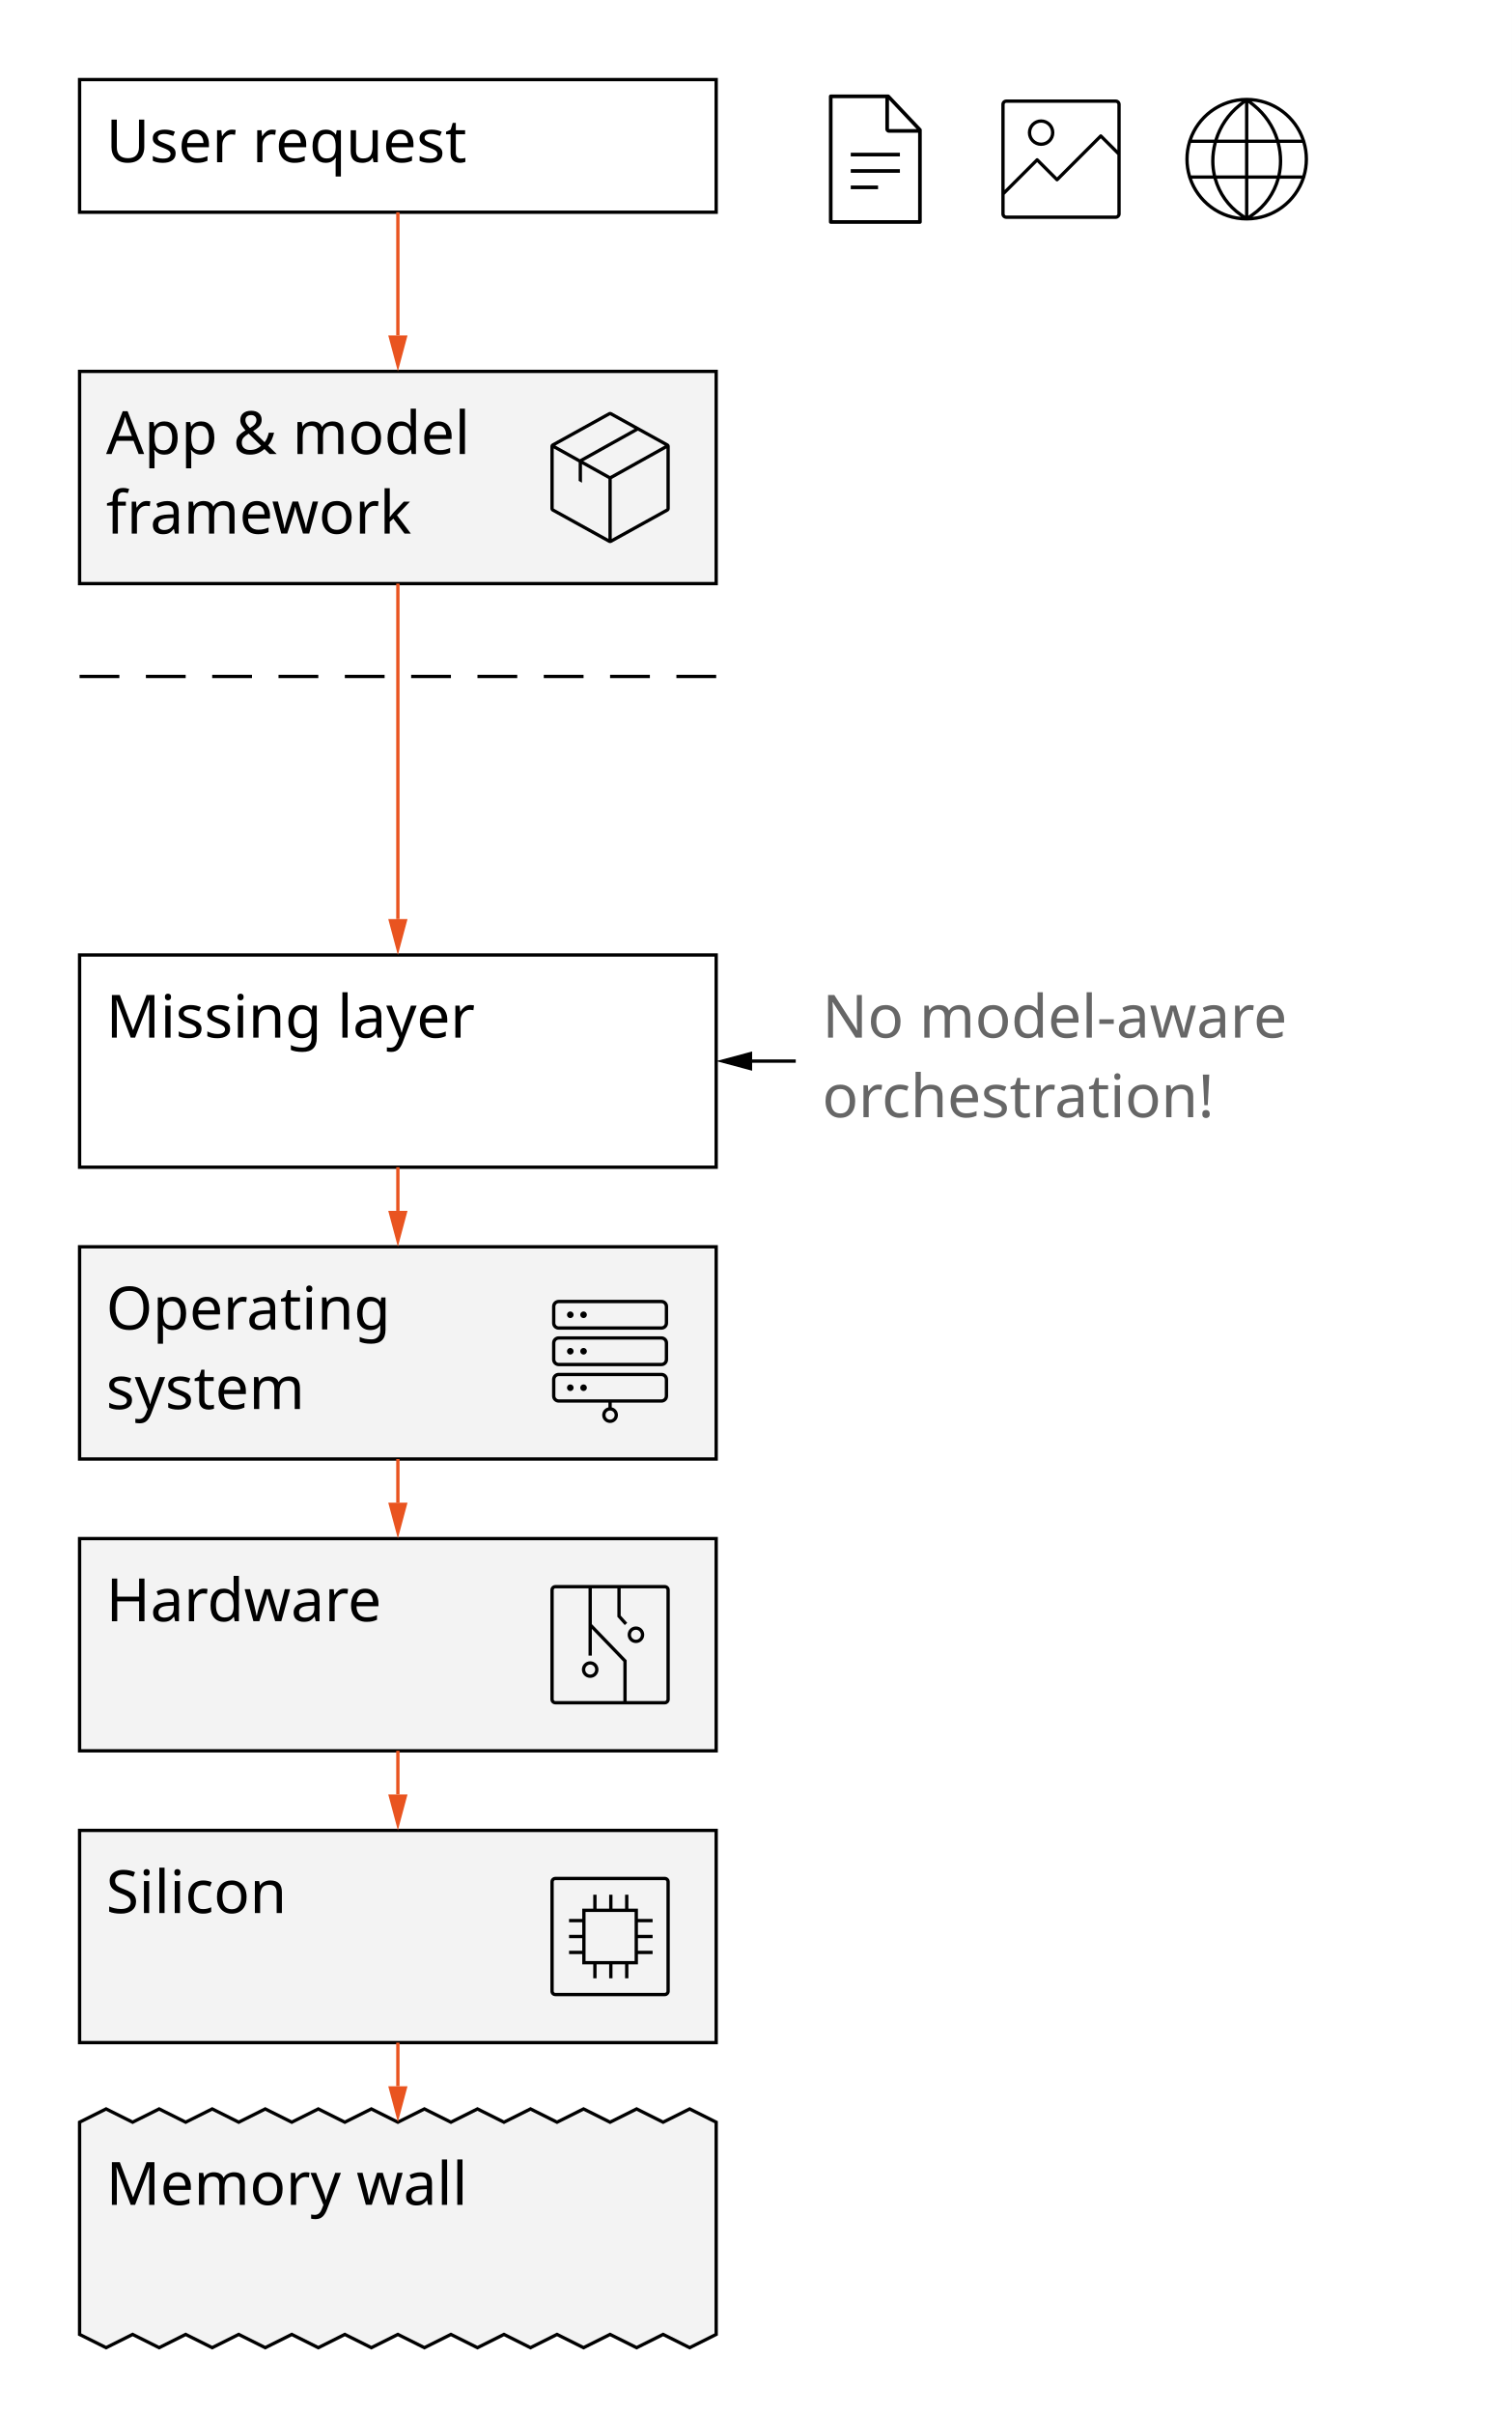
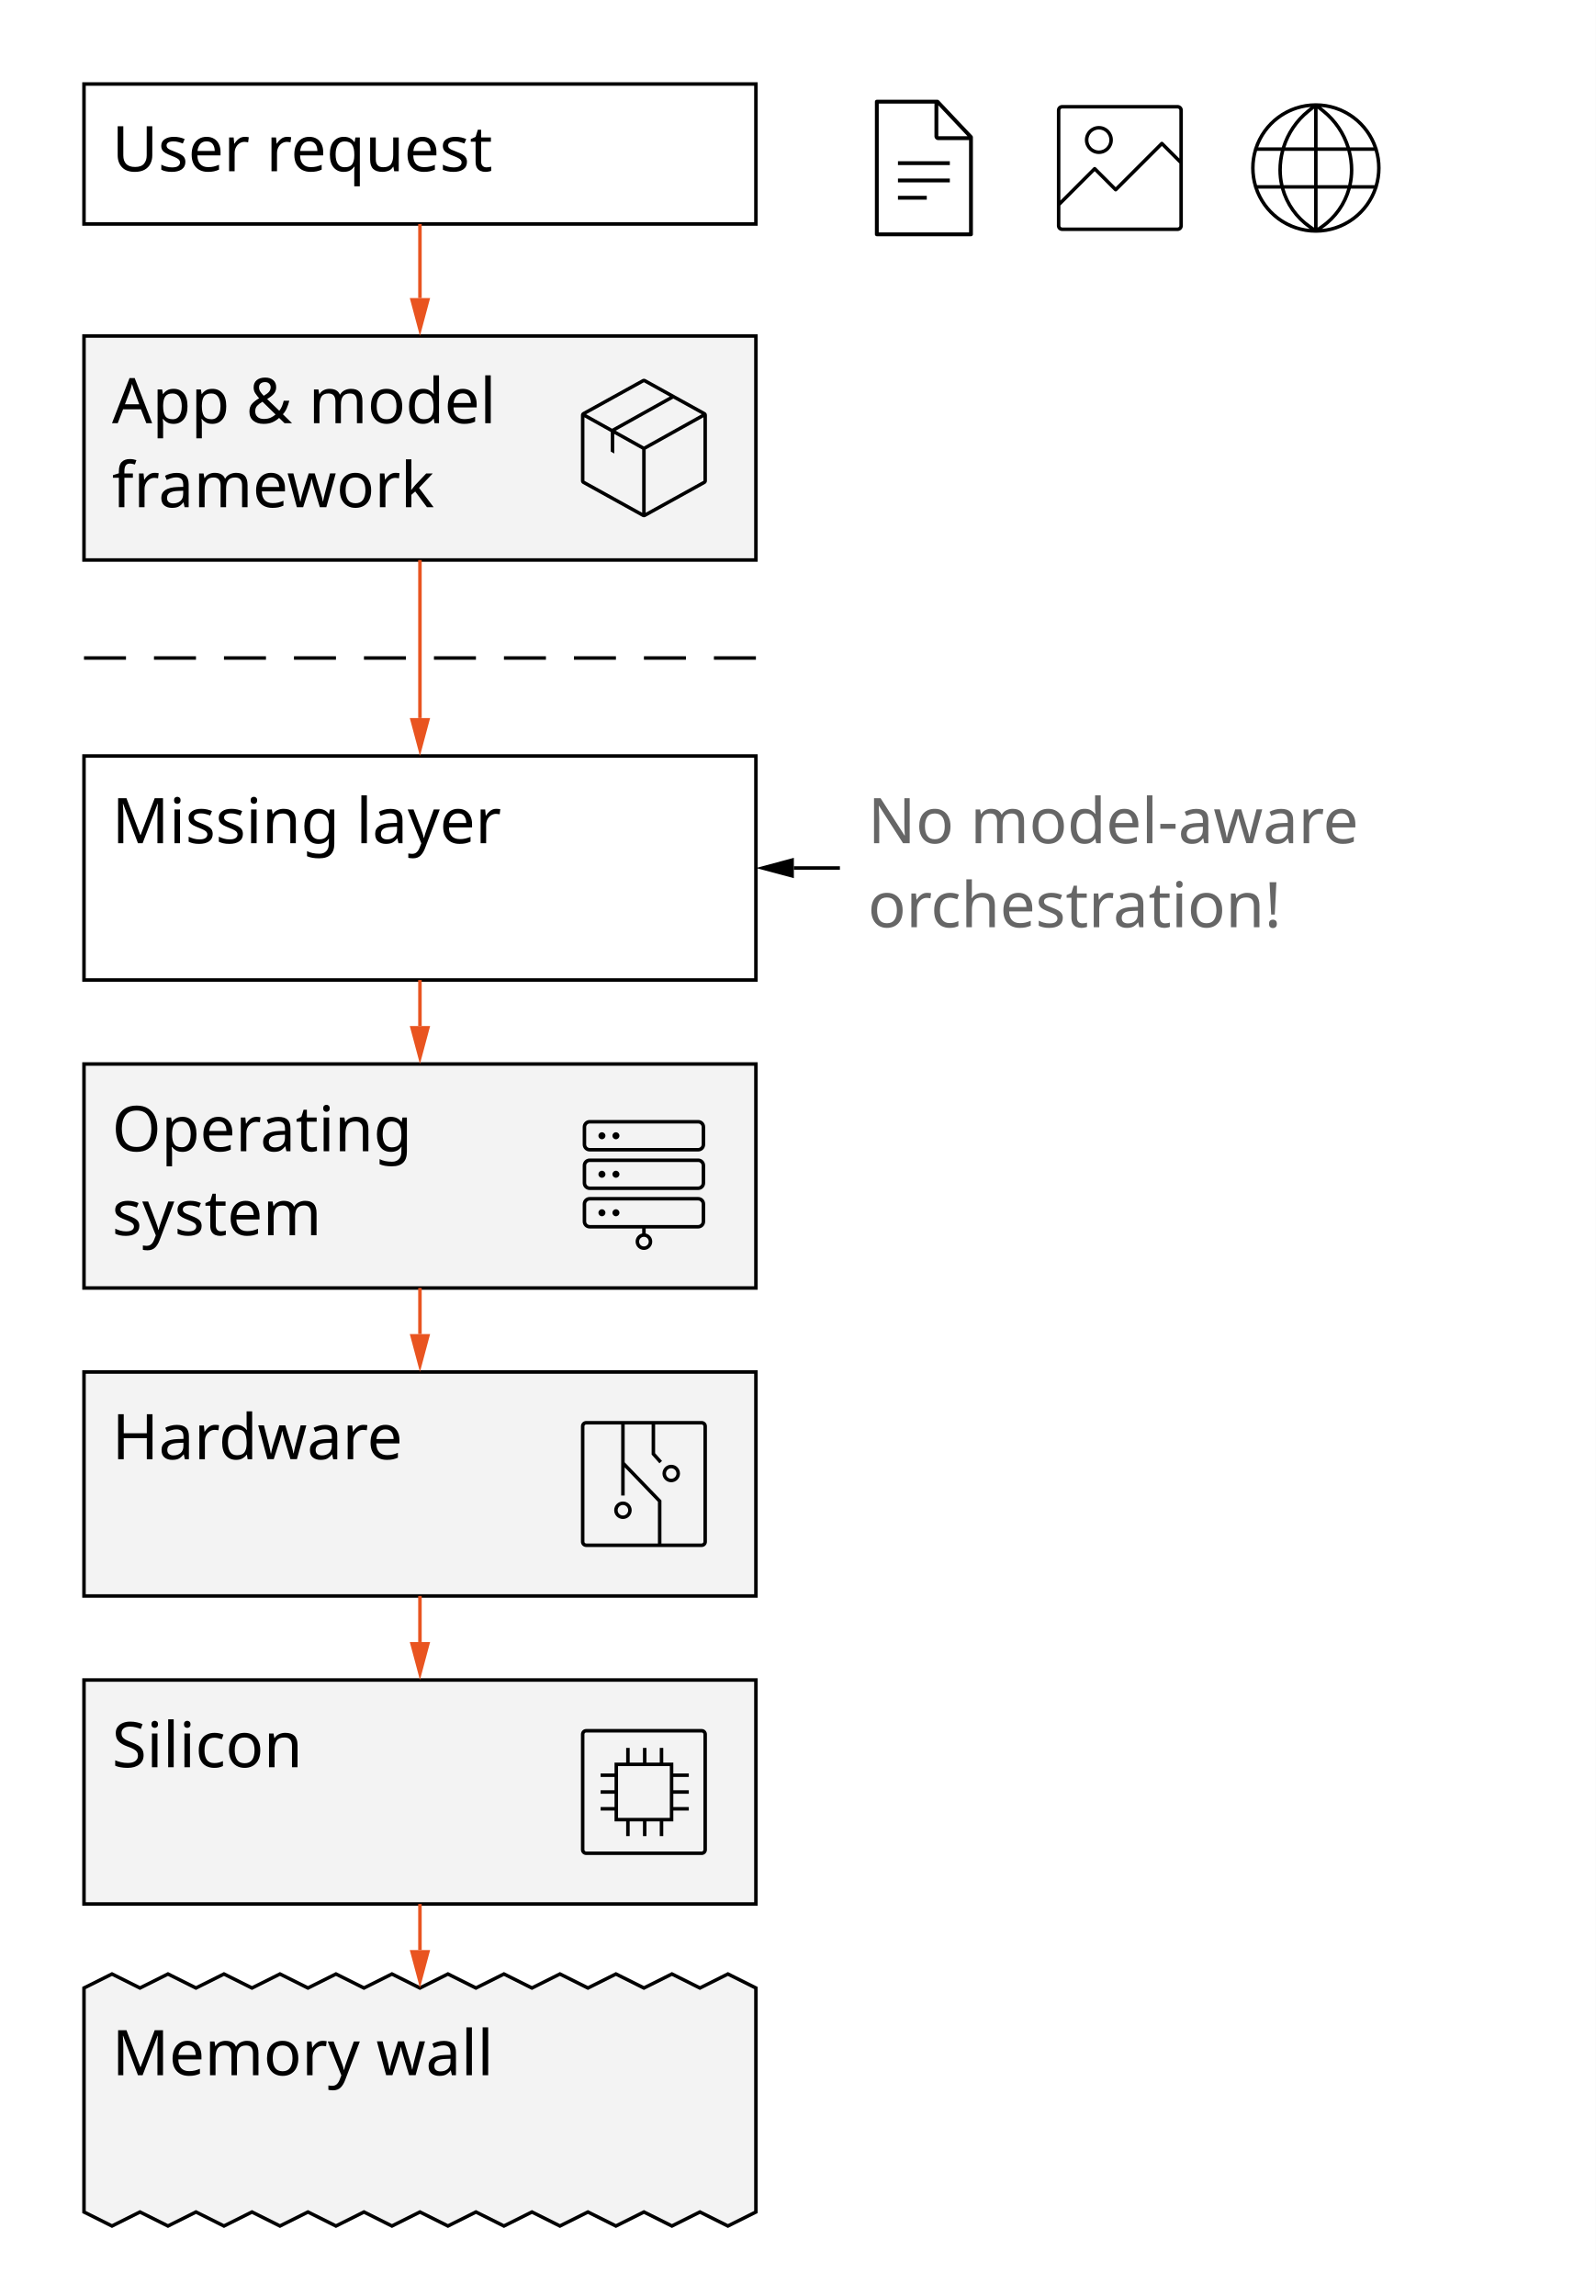
- <svg xmlns="http://www.w3.org/2000/svg" width="456" height="728" viewBox="0 0 456 728" xml:space="preserve">
-   <rect width="456" height="728" fill="#FFFFFF" />
+ <svg xmlns="http://www.w3.org/2000/svg" width="456" height="656" viewBox="0 0 456 656" xml:space="preserve">
+   <rect width="456" height="656" fill="#FFFFFF" />
  <g data-component-id="user">
    <rect x="24" y="24" width="192" height="40" fill="#FFFFFF" stroke="#000000" stroke-width="1" stroke-miterlimit="10" />
    <text font-family="Ubuntu Sans">
      <tspan x="32" y="48.92" font-size="18" font-weight="400" fill="#000000">User request</tspan>
    </text>
  </g>
  <g data-component-id="requests">
    <g class="dg-icon" transform="translate(240 24)">
      <path d="M24.823 33.049H16.588V31.951H24.823V33.049Z" fill="#000000" />
      <path d="M31.411 28.107H16.588V27.01H31.411V28.107Z" fill="#000000" />
      <path d="M31.411 23.166H16.588V22.068H31.411V23.166Z" fill="#000000" />
      <path fill-rule="evenodd" clip-rule="evenodd" d="M27.881 4.5C28.032 4.5 28.177 4.562 28.28 4.672L37.85 14.795C37.946 14.897 38 15.032 38 15.172V42.951L37.989 43.062C37.945 43.276 37.776 43.445 37.562 43.489L37.451 43.5H10.549C10.284 43.5 10.062 43.312 10.011 43.062L10 42.951V5.049C10 4.746 10.246 4.5 10.549 4.5H27.881ZM11.098 42.402H36.902V16.029H28.117C27.511 16.029 27.02 15.537 27.02 14.931V5.598H11.098V42.402ZM28.117 14.931H36.467L28.117 6.098V14.931Z" fill="#000000" />
    </g>
    <g class="dg-icon" transform="translate(296 24)">
      <path fill-rule="evenodd" clip-rule="evenodd" d="M40.653 6.008C41.41 6.085 42 6.723 42 7.5V40.5L41.992 40.653C41.92 41.359 41.359 41.92 40.653 41.992L40.5 42H7.5C6.723 42 6.085 41.41 6.008 40.653L6 40.5V7.5C6 6.672 6.672 6 7.5 6H40.5L40.653 6.008ZM23.153 30.554C22.958 30.749 22.642 30.749 22.446 30.554L16.8 24.907L7 34.707V40.5C7 40.776 7.224 41 7.5 41H40.5C40.776 41 41 40.776 41 40.5V22.707L36 17.707L23.153 30.554ZM7.5 7C7.224 7 7 7.224 7 7.5V33.293L16.446 23.847L16.524 23.782C16.718 23.654 16.982 23.676 17.153 23.847L22.8 29.493L35.647 16.646L35.725 16.582C35.919 16.454 36.183 16.476 36.353 16.646L41 21.293V7.5C41 7.224 40.776 7 40.5 7H7.5Z" fill="#000000" />
      <path fill-rule="evenodd" clip-rule="evenodd" d="M18 12C20.209 12 22 13.791 22 16C22 18.209 20.209 20 18 20C15.791 20 14 18.209 14 16C14 13.791 15.791 12 18 12ZM18 13C16.343 13 15 14.343 15 16C15 17.657 16.343 19 18 19C19.657 19 21 17.657 21 16C21 14.343 19.657 13 18 13Z" fill="#000000" />
    </g>
    <g class="dg-icon" transform="translate(352 24)">
      <path fill-rule="evenodd" clip-rule="evenodd" d="M24 5.5C32.232 5.5 39.206 10.877 41.606 18.31C41.665 18.391 41.7 18.491 41.7 18.6L41.699 18.605C42.219 20.312 42.5 22.123 42.5 24C42.5 25.876 42.219 27.687 41.699 29.394L41.7 29.399C41.7 29.507 41.665 29.607 41.606 29.689C39.206 37.122 32.232 42.5 24 42.5C15.767 42.5 8.791 37.122 6.392 29.688C6.334 29.606 6.3 29.507 6.3 29.399V29.394C5.78 27.687 5.5 25.876 5.5 24C5.5 22.123 5.78 20.311 6.3 18.605V18.6C6.3 18.492 6.334 18.393 6.392 18.311C8.791 10.878 15.768 5.5 24 5.5ZM7.521 29.899C9.757 36.146 15.444 40.75 22.285 41.415L21.966 41.193C18.021 38.449 15.232 34.429 13.997 29.899H7.521ZM34.003 29.899C32.768 34.429 29.98 38.449 26.035 41.193L25.715 41.415C32.556 40.75 38.243 36.146 40.48 29.899H34.003ZM24.5 41.043L25.465 40.372C29.138 37.816 31.755 34.097 32.964 29.899H24.5V41.043ZM15.036 29.899C16.245 34.097 18.863 37.816 22.536 40.372L23.5 41.042V29.899H15.036ZM34.026 19.1C34.48 20.872 34.717 22.711 34.717 24.578C34.717 26.047 34.556 27.494 34.249 28.899H40.804C41.256 27.345 41.5 25.701 41.5 24C41.5 22.299 41.256 20.655 40.804 19.1H34.026ZM24.5 28.899H33.223C33.546 27.497 33.717 26.049 33.717 24.578C33.717 22.708 33.467 20.868 32.991 19.1H24.5V28.899ZM15.009 19.1C14.533 20.868 14.284 22.708 14.284 24.578C14.284 26.049 14.454 27.497 14.777 28.899H23.5V19.1H15.009ZM7.196 19.1C6.744 20.655 6.5 22.299 6.5 24C6.5 25.701 6.744 27.345 7.196 28.899H13.751C13.444 27.494 13.284 26.047 13.284 24.578C13.284 22.711 13.52 20.872 13.974 19.1H7.196ZM26.512 7.389C29.974 10.19 32.467 13.935 33.744 18.1H40.48C38.218 11.785 32.432 7.149 25.491 6.563L26.512 7.389ZM24.5 18.1H32.696C31.451 14.241 29.107 10.774 25.883 8.166L24.5 7.047V18.1ZM22.117 8.166C18.893 10.774 16.548 14.241 15.304 18.1H23.5V7.047L22.117 8.166ZM22.508 6.563C15.568 7.15 9.782 11.785 7.521 18.1H14.256C15.533 13.935 18.026 10.19 21.488 7.389L22.508 6.563Z" fill="#000000" />
    </g>
  </g>
  <g data-component-id="app">
-     <rect x="24" y="112" width="192" height="64" fill="#F3F3F3" stroke="#000000" stroke-width="1" stroke-miterlimit="10" />
+     <rect x="24" y="96" width="192" height="64" fill="#F3F3F3" stroke="#000000" stroke-width="1" stroke-miterlimit="10" />
    <text font-family="Ubuntu Sans">
-       <tspan x="32" y="136.92" font-size="18" font-weight="400" fill="#000000">App &amp; model</tspan>
-       <tspan x="32" y="160.92" font-size="18" font-weight="400" fill="#000000">framework</tspan>
+       <tspan x="32" y="120.92" font-size="18" font-weight="400" fill="#000000">App &amp; model</tspan>
+       <tspan x="32" y="144.92" font-size="18" font-weight="400" fill="#000000">framework</tspan>
    </text>
-     <g class="dg-icon" transform="translate(160 120)">
+     <g class="dg-icon" transform="translate(160 104)">
      <path d="M33.001 9.057L41.485 13.752C41.803 13.928 42.001 14.263 42.001 14.627V33.373C42.001 33.736 41.803 34.071 41.485 34.247L24.485 43.657C24.183 43.824 23.817 43.824 23.516 43.657L6.516 34.247C6.198 34.071 6 33.736 6 33.373V14.627C6 14.263 6.198 13.928 6.516 13.752L15.001 9.057L23.516 4.343C23.817 4.176 24.183 4.176 24.485 4.343L33.001 9.057ZM24.5 24.434V42.505L32.516 38.068L41.001 33.372V15.23L24.5 24.434ZM7 33.372L15.485 38.068L23.5 42.504V24.434L15.525 19.985V25.583L14.529 25.027V19.43L7 15.231V33.372ZM15.92 19.061L24 23.566L40.515 14.357L32.516 9.932L32.404 9.869L15.92 19.061ZM15.485 9.932L7.485 14.357L14.899 18.491L31.377 9.302L24 5.218L15.485 9.932Z" fill="#000000" />
    </g>
  </g>
  <g data-component-id="_auto_1">
-     <line class="dg-separator" x1="24" y1="204.0" x2="216" y2="204.0" fill="none" stroke="#000000" stroke-width="1" stroke-miterlimit="10" stroke-dasharray="12 8" />
+     <line class="dg-separator" x1="24" y1="188.0" x2="216" y2="188.0" fill="none" stroke="#000000" stroke-width="1" stroke-miterlimit="10" stroke-dasharray="12 8" />
  </g>
  <g data-component-id="missing">
-     <rect x="24" y="288" width="192" height="64" fill="#FFFFFF" stroke="#000000" stroke-width="1" stroke-miterlimit="10" />
+     <rect x="24" y="216" width="192" height="64" fill="#FFFFFF" stroke="#000000" stroke-width="1" stroke-miterlimit="10" />
    <text font-family="Ubuntu Sans">
-       <tspan x="32" y="312.92" font-size="18" font-weight="400" fill="#000000">Missing layer</tspan>
+       <tspan x="32" y="240.92" font-size="18" font-weight="400" fill="#000000">Missing layer</tspan>
    </text>
  </g>
  <g data-component-id="missing_note">
-     <rect x="240" y="288" width="192" height="64" fill="#FFFFFF" stroke="none" stroke-width="1" stroke-miterlimit="10" />
+     <rect x="240" y="216" width="192" height="64" fill="#FFFFFF" stroke="none" stroke-width="1" stroke-miterlimit="10" />
    <text font-family="Ubuntu Sans">
-       <tspan x="248" y="312.92" font-size="18" font-weight="400" fill="#666666">No model-aware</tspan>
-       <tspan x="248" y="336.92" font-size="18" font-weight="400" fill="#666666">orchestration!</tspan>
+       <tspan x="248" y="240.92" font-size="18" font-weight="400" fill="#666666">No model-aware</tspan>
+       <tspan x="248" y="264.92" font-size="18" font-weight="400" fill="#666666">orchestration!</tspan>
    </text>
  </g>
  <g data-component-id="os">
-     <rect x="24" y="376" width="192" height="64" fill="#F3F3F3" stroke="#000000" stroke-width="1" stroke-miterlimit="10" />
+     <rect x="24" y="304" width="192" height="64" fill="#F3F3F3" stroke="#000000" stroke-width="1" stroke-miterlimit="10" />
    <text font-family="Ubuntu Sans">
-       <tspan x="32" y="400.92" font-size="18" font-weight="400" fill="#000000">Operating</tspan>
-       <tspan x="32" y="424.92" font-size="18" font-weight="400" fill="#000000">system</tspan>
+       <tspan x="32" y="328.92" font-size="18" font-weight="400" fill="#000000">Operating</tspan>
+       <tspan x="32" y="352.92" font-size="18" font-weight="400" fill="#000000">system</tspan>
    </text>
-     <g class="dg-icon" transform="translate(160 384)">
+     <g class="dg-icon" transform="translate(160 312)">
      <path d="M39.5 30C40.605 30 41.5 30.895 41.5 32V37C41.5 38.105 40.605 39 39.5 39H24.5V40.428C25.572 40.657 26.375 41.61 26.375 42.75C26.375 44.062 25.312 45.125 24 45.125C22.688 45.125 21.625 44.062 21.625 42.75C21.625 41.61 22.428 40.657 23.5 40.428V39H8.5C7.395 39 6.5 38.105 6.5 37V32C6.5 30.895 7.395 30 8.5 30H39.5ZM24 41.375C23.241 41.375 22.625 41.991 22.625 42.75C22.625 43.509 23.241 44.125 24 44.125C24.759 44.125 25.375 43.509 25.375 42.75C25.375 41.991 24.759 41.375 24 41.375ZM8.5 31C7.948 31 7.5 31.448 7.5 32V37L7.505 37.102C7.553 37.573 7.927 37.947 8.397 37.995L8.5 38H39.5L39.602 37.995C40.107 37.944 40.5 37.518 40.5 37V32C40.5 31.448 40.052 31 39.5 31H8.5ZM12 33.501C12.552 33.501 13 33.949 13 34.501C13 35.053 12.552 35.501 12 35.501C11.448 35.501 11 35.053 11 34.501C11 33.949 11.448 33.501 12 33.501ZM39.5 19C40.605 19 41.5 19.895 41.5 21V26C41.5 27.105 40.605 28 39.5 28H8.5C7.395 28 6.5 27.105 6.5 26V21C6.5 19.895 7.395 19 8.5 19H39.5ZM8.5 20C7.948 20 7.5 20.448 7.5 21V26L7.505 26.102C7.553 26.573 7.927 26.947 8.397 26.995L8.5 27H39.5L39.602 26.995C40.107 26.944 40.5 26.518 40.5 26V21C40.5 20.448 40.052 20 39.5 20H8.5ZM12 22.501C12.552 22.501 13 22.949 13 23.501C13 24.053 12.552 24.501 12 24.501C11.448 24.501 11 24.053 11 23.501C11 22.949 11.448 22.501 12 22.501ZM39.5 8C40.605 8 41.5 8.895 41.5 10V15C41.5 16.105 40.605 17 39.5 17H8.5C7.395 17 6.5 16.105 6.5 15V10C6.5 8.895 7.395 8 8.5 8H39.5ZM8.5 9C7.948 9 7.5 9.448 7.5 10V15L7.505 15.102C7.553 15.573 7.927 15.947 8.397 15.995L8.5 16H39.5L39.602 15.995C40.107 15.944 40.5 15.518 40.5 15V10C40.5 9.448 40.052 9 39.5 9H8.5ZM12 11.501C12.552 11.501 13 11.949 13 12.501C13 13.053 12.552 13.501 12 13.501C11.448 13.501 11 13.053 11 12.501C11 11.949 11.448 11.501 12 11.501Z" fill="#000000" />
      <circle cx="16" cy="12.501" r="1" fill="#000000" />
      <circle cx="16" cy="23.501" r="1" fill="#000000" />
      <circle cx="16" cy="34.501" r="1" fill="#000000" />
    </g>
  </g>
  <g data-component-id="hw">
-     <rect x="24" y="464" width="192" height="64" fill="#F3F3F3" stroke="#000000" stroke-width="1" stroke-miterlimit="10" />
+     <rect x="24" y="392" width="192" height="64" fill="#F3F3F3" stroke="#000000" stroke-width="1" stroke-miterlimit="10" />
    <text font-family="Ubuntu Sans">
-       <tspan x="32" y="488.92" font-size="18" font-weight="400" fill="#000000">Hardware</tspan>
+       <tspan x="32" y="416.92" font-size="18" font-weight="400" fill="#000000">Hardware</tspan>
    </text>
-     <g class="dg-icon" transform="translate(160 472)">
+     <g class="dg-icon" transform="translate(160 400)">
      <path fill-rule="evenodd" clip-rule="evenodd" d="M40.653 6.007C41.41 6.084 42 6.722 42 7.499V40.499L41.992 40.652C41.92 41.358 41.359 41.919 40.653 41.991L40.5 41.999H7.5C6.723 41.999 6.085 41.409 6.008 40.652L6 40.499V7.499C6 6.671 6.672 5.999 7.5 5.999H40.5L40.653 6.007ZM7.5 6.999C7.258 6.999 7.056 7.171 7.01 7.398L7 7.499V40.499C7 40.775 7.224 40.999 7.5 40.999H28V29.091L18.5 19.238V27.3H17.5V6.999H7.5ZM18.5 17.798L28.86 28.542L29 28.688V40.999H40.5C40.776 40.999 41 40.775 41 40.499V7.499C41 7.257 40.828 7.055 40.601 7.009L40.5 6.999H27.2V15.208L29.173 17.417L28.8 17.75L28.428 18.083L26.327 15.733L26.2 15.591V6.999H18.5V17.798Z" fill="#000000" />
      <path fill-rule="evenodd" clip-rule="evenodd" d="M18 29C19.381 29 20.5 30.119 20.5 31.5C20.5 32.881 19.381 34 18 34C16.619 34 15.5 32.881 15.5 31.5C15.5 30.119 16.619 29 18 29ZM18 30C17.172 30 16.5 30.672 16.5 31.5C16.5 32.328 17.172 33 18 33C18.828 33 19.5 32.328 19.5 31.5C19.5 30.672 18.828 30 18 30Z" fill="#000000" />
      <path fill-rule="evenodd" clip-rule="evenodd" d="M31.8 18.5C33.181 18.5 34.3 19.619 34.3 21C34.3 22.381 33.181 23.5 31.8 23.5C30.419 23.5 29.3 22.381 29.3 21C29.3 19.619 30.419 18.5 31.8 18.5ZM31.8 19.5C30.971 19.5 30.3 20.172 30.3 21C30.3 21.828 30.971 22.5 31.8 22.5C32.628 22.5 33.3 21.828 33.3 21C33.3 20.172 32.628 19.5 31.8 19.5Z" fill="#000000" />
    </g>
  </g>
  <g data-component-id="si">
-     <rect x="24" y="552" width="192" height="64" fill="#F3F3F3" stroke="#000000" stroke-width="1" stroke-miterlimit="10" />
+     <rect x="24" y="480" width="192" height="64" fill="#F3F3F3" stroke="#000000" stroke-width="1" stroke-miterlimit="10" />
    <text font-family="Ubuntu Sans">
-       <tspan x="32" y="576.92" font-size="18" font-weight="400" fill="#000000">Silicon</tspan>
+       <tspan x="32" y="504.92" font-size="18" font-weight="400" fill="#000000">Silicon</tspan>
    </text>
-     <g class="dg-icon" transform="translate(160 560)">
+     <g class="dg-icon" transform="translate(160 488)">
      <path fill-rule="evenodd" clip-rule="evenodd" d="M40.653 6.008C41.41 6.085 42 6.723 42 7.5V40.5L41.992 40.653C41.92 41.359 41.359 41.92 40.653 41.992L40.5 42H7.5C6.723 42 6.085 41.41 6.008 40.653L6 40.5V7.5C6 6.672 6.672 6 7.5 6H40.5L40.653 6.008ZM7.5 7C7.258 7 7.056 7.171 7.01 7.399L7 7.5V40.5C7 40.776 7.224 41 7.5 41H40.5C40.776 41 41 40.776 41 40.5V7.5C41 7.258 40.829 7.056 40.601 7.01L40.5 7H7.5Z" fill="#000000" />
      <path fill-rule="evenodd" clip-rule="evenodd" d="M19.925 15.6H23.726V11.4H24.726V15.6H28.525V11.4H29.525V15.6H32.4V18.7H36.825V19.7H32.4V23.5H36.825V24.5H32.4V28.3H36.825V29.3H32.4V32.399H29.525V36.6H28.525V32.399H24.726V36.6H23.726V32.399H19.925V36.6H18.925V32.399H15.601V29.3H11.625V28.3H15.601V24.5H11.625V23.5H15.601V19.7H11.625V18.7H15.601V15.6H18.925V11.4H19.925V15.6ZM16.601 31.399H31.4V16.6H16.601V31.399Z" fill="#000000" />
    </g>
  </g>
  <g data-component-id="wall">
-     <path d="M 24 640 L 32 636 L 40 640 L 48 636 L 56 640 L 64 636 L 72 640 L 80 636 L 88 640 L 96 636 L 104 640 L 112 636 L 120 640 L 128 636 L 136 640 L 144 636 L 152 640 L 160 636 L 168 640 L 176 636 L 184 640 L 192 636 L 200 640 L 208 636 L 216 640 L 216 704 L 216 704 L 208 708 L 200 704 L 192 708 L 184 704 L 176 708 L 168 704 L 160 708 L 152 704 L 144 708 L 136 704 L 128 708 L 120 704 L 112 708 L 104 704 L 96 708 L 88 704 L 80 708 L 72 704 L 64 708 L 56 704 L 48 708 L 40 704 L 32 708 L 24 704 Z" fill="#F3F3F3" stroke="#000000" stroke-width="1" stroke-miterlimit="10" />
+     <path d="M 24 568 L 32 564 L 40 568 L 48 564 L 56 568 L 64 564 L 72 568 L 80 564 L 88 568 L 96 564 L 104 568 L 112 564 L 120 568 L 128 564 L 136 568 L 144 564 L 152 568 L 160 564 L 168 568 L 176 564 L 184 568 L 192 564 L 200 568 L 208 564 L 216 568 L 216 632 L 216 632 L 208 636 L 200 632 L 192 636 L 184 632 L 176 636 L 168 632 L 160 636 L 152 632 L 144 636 L 136 632 L 128 636 L 120 632 L 112 636 L 104 632 L 96 636 L 88 632 L 80 636 L 72 632 L 64 636 L 56 632 L 48 636 L 40 632 L 32 636 L 24 632 Z" fill="#F3F3F3" stroke="#000000" stroke-width="1" stroke-miterlimit="10" />
    <text font-family="Ubuntu Sans">
-       <tspan x="32" y="664.92" font-size="18" font-weight="400" fill="#000000">Memory wall</tspan>
+       <tspan x="32" y="592.92" font-size="18" font-weight="400" fill="#000000">Memory wall</tspan>
    </text>
  </g>
  <g data-component-id="_auto_2">
-     <line x1="120" y1="64" x2="120" y2="101.159" fill="none" stroke="#E95420" stroke-width="1" stroke-miterlimit="10" />
-     <polygon points="117.095,101.159 120,112 122.905,101.159" fill="#E95420" />
+     <line x1="120" y1="64" x2="120" y2="85.159" fill="none" stroke="#E95420" stroke-width="1" stroke-miterlimit="10" />
+     <polygon points="117.095,85.159 120,96 122.905,85.159" fill="#E95420" />
  </g>
  <g data-component-id="_auto_3">
-     <line x1="120" y1="176" x2="120" y2="277.159" fill="none" stroke="#E95420" stroke-width="1" stroke-miterlimit="10" />
-     <polygon points="117.095,277.159 120,288 122.905,277.159" fill="#E95420" />
+     <line x1="120" y1="160" x2="120" y2="205.159" fill="none" stroke="#E95420" stroke-width="1" stroke-miterlimit="10" />
+     <polygon points="117.095,205.159 120,216 122.905,205.159" fill="#E95420" />
  </g>
  <g data-component-id="_auto_4">
-     <line x1="120" y1="352" x2="120" y2="365.159" fill="none" stroke="#E95420" stroke-width="1" stroke-miterlimit="10" />
-     <polygon points="117.095,365.159 120,376 122.905,365.159" fill="#E95420" />
+     <line x1="120" y1="280" x2="120" y2="293.159" fill="none" stroke="#E95420" stroke-width="1" stroke-miterlimit="10" />
+     <polygon points="117.095,293.159 120,304 122.905,293.159" fill="#E95420" />
  </g>
  <g data-component-id="_auto_5">
-     <line x1="120" y1="440" x2="120" y2="453.159" fill="none" stroke="#E95420" stroke-width="1" stroke-miterlimit="10" />
-     <polygon points="117.095,453.159 120,464 122.905,453.159" fill="#E95420" />
+     <line x1="120" y1="368" x2="120" y2="381.159" fill="none" stroke="#E95420" stroke-width="1" stroke-miterlimit="10" />
+     <polygon points="117.095,381.159 120,392 122.905,381.159" fill="#E95420" />
  </g>
  <g data-component-id="_auto_6">
-     <line x1="120" y1="528" x2="120" y2="541.159" fill="none" stroke="#E95420" stroke-width="1" stroke-miterlimit="10" />
-     <polygon points="117.095,541.159 120,552 122.905,541.159" fill="#E95420" />
+     <line x1="120" y1="456" x2="120" y2="469.159" fill="none" stroke="#E95420" stroke-width="1" stroke-miterlimit="10" />
+     <polygon points="117.095,469.159 120,480 122.905,469.159" fill="#E95420" />
  </g>
  <g data-component-id="_auto_7">
-     <line x1="120" y1="616" x2="120" y2="629.159" fill="none" stroke="#E95420" stroke-width="1" stroke-miterlimit="10" />
-     <polygon points="117.095,629.159 120,640 122.905,629.159" fill="#E95420" />
+     <line x1="120" y1="544" x2="120" y2="557.159" fill="none" stroke="#E95420" stroke-width="1" stroke-miterlimit="10" />
+     <polygon points="117.095,557.159 120,568 122.905,557.159" fill="#E95420" />
  </g>
  <g data-component-id="_auto_8">
-     <line x1="240" y1="320" x2="226.841" y2="320" fill="none" stroke="#000000" stroke-width="1" stroke-miterlimit="10" />
-     <polygon points="226.841,317.095 216,320 226.841,322.905" fill="#000000" />
+     <line x1="240" y1="248" x2="226.841" y2="248" fill="none" stroke="#000000" stroke-width="1" stroke-miterlimit="10" />
+     <polygon points="226.841,245.095 216,248 226.841,250.905" fill="#000000" />
  </g>
</svg>
